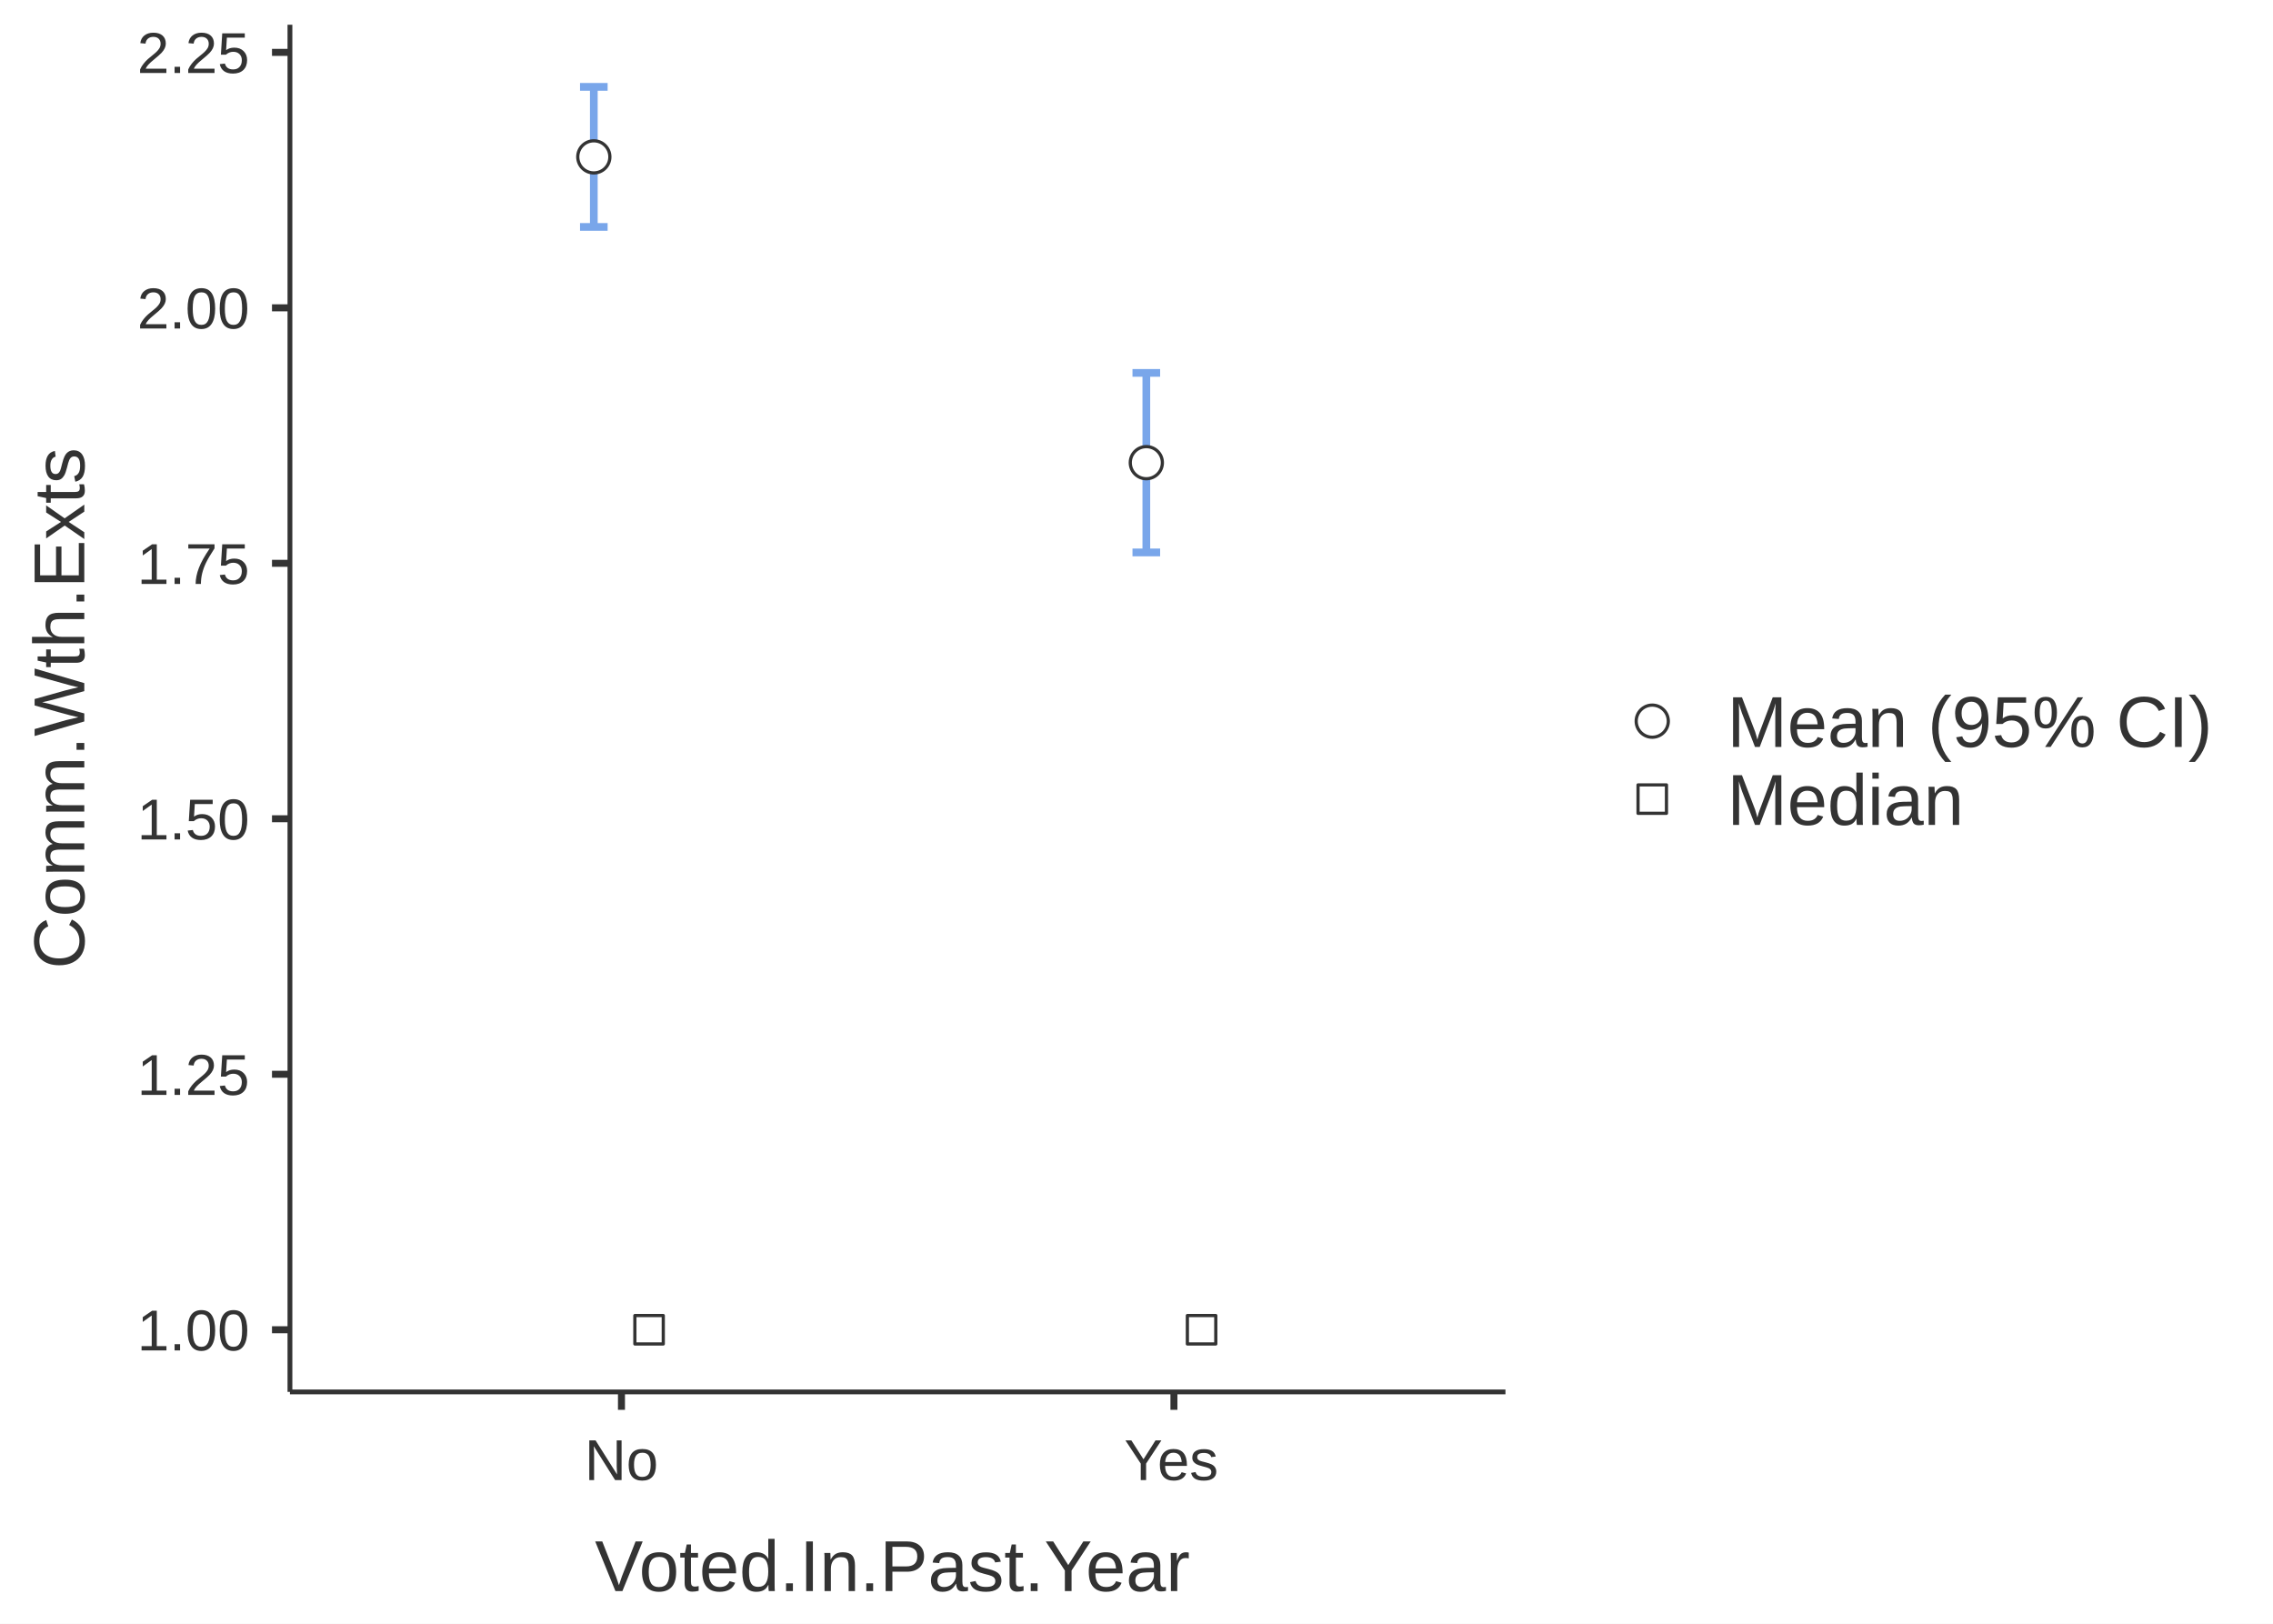
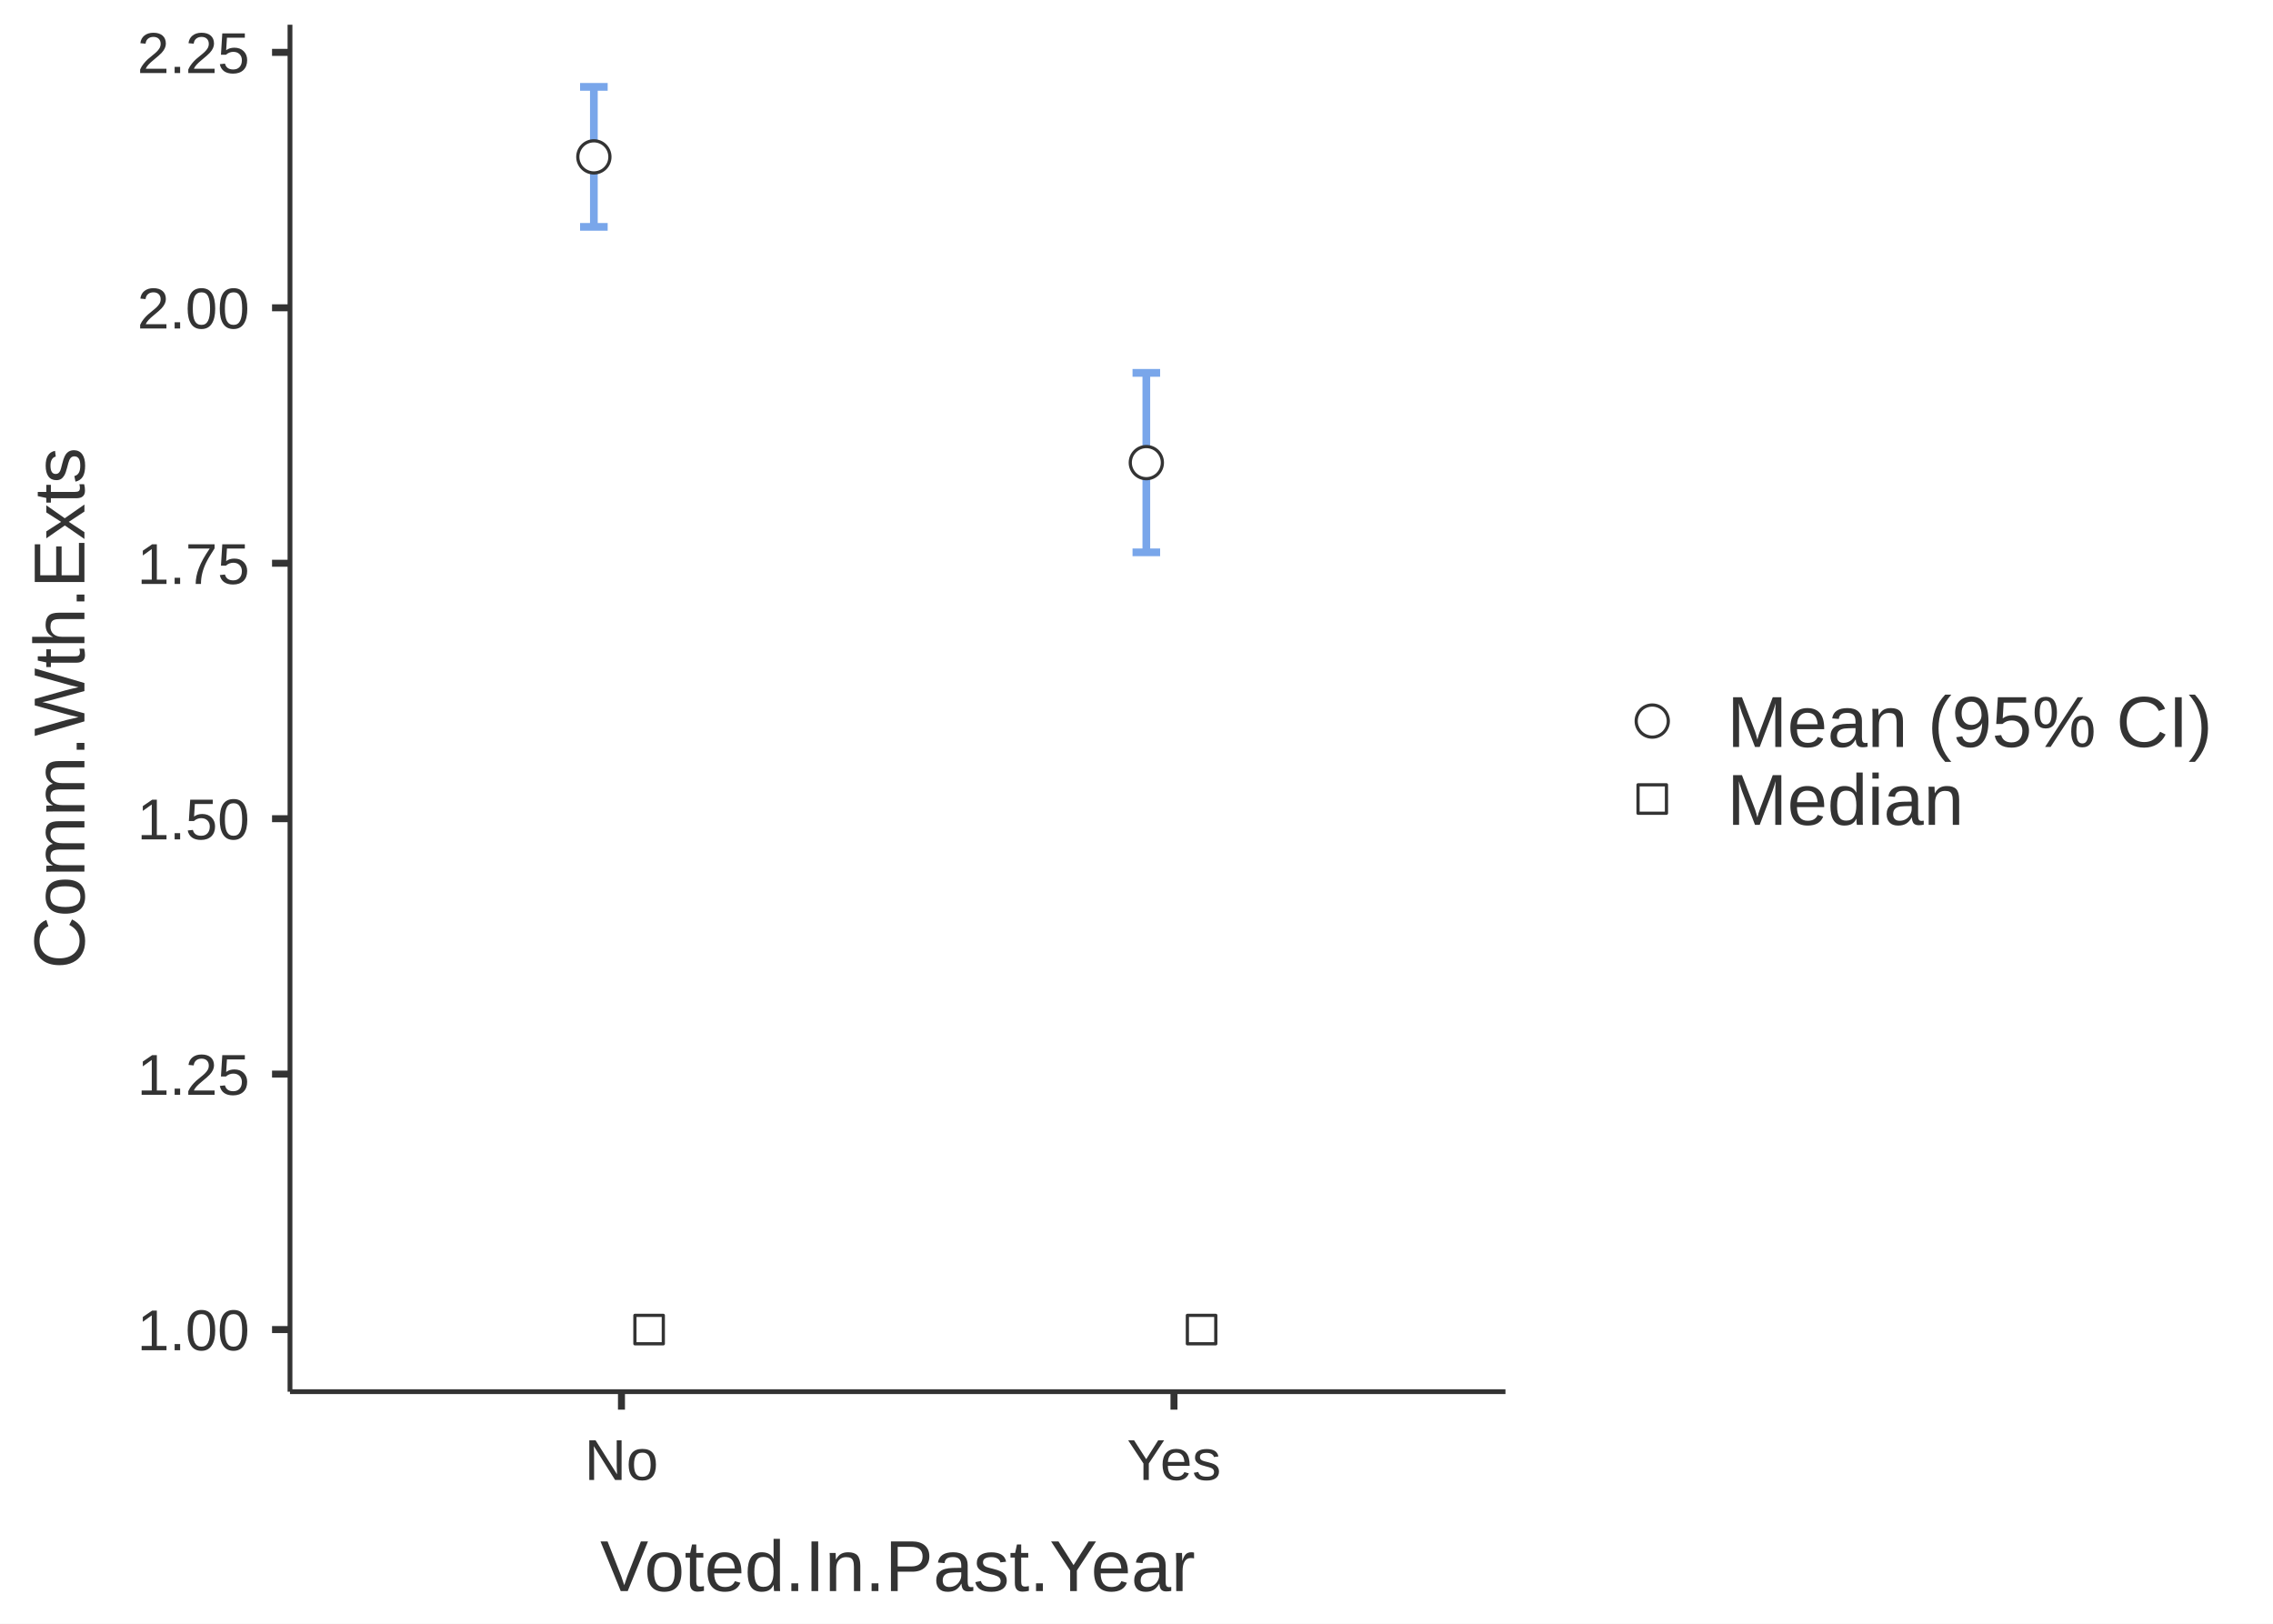
- <svg xmlns="http://www.w3.org/2000/svg" viewBox="0 0 504.00 360.00">
+ <svg xmlns="http://www.w3.org/2000/svg" class="svglite" width="504.00pt" height="360.00pt" viewBox="0 0 504.00 360.00">
  <defs>
    <style type="text/css">
-     line, polyline, polygon, path, rect, circle {
+     .svglite line, .svglite polyline, .svglite polygon, .svglite path, .svglite rect, .svglite circle {
      fill: none;
      stroke: #000000;
      stroke-linecap: round;
      stroke-linejoin: round;
      stroke-miterlimit: 10.00;
    }
  </style>
  </defs>
  <rect width="100%" height="100%" style="stroke: none; fill: #FFFFFF;" />
-   <rect x="0.00" y="0.00" width="504.00" height="360.00" style="stroke-width: 1.55; stroke: none;" />
  <defs>
-     <clipPath id="cpNjQuMjl8MzMzLjgxfDMwOC42MHw1LjQ4">
-       <rect x="64.29" y="5.48" width="269.51" height="303.12" />
-     </clipPath>
-   </defs>
-   <rect x="64.29" y="5.48" width="269.51" height="303.12" style="stroke-width: 1.55; stroke: none;" clip-path="url(#cpNjQuMjl8MzMzLjgxfDMwOC42MHw1LjQ4)" />
-   <polyline points="128.61,19.26 134.73,19.26 " style="stroke-width: 1.71; stroke: #79A6EA; stroke-linecap: butt;" clip-path="url(#cpNjQuMjl8MzMzLjgxfDMwOC42MHw1LjQ4)" />
-   <polyline points="131.67,19.26 131.67,50.31 " style="stroke-width: 1.71; stroke: #79A6EA; stroke-linecap: butt;" clip-path="url(#cpNjQuMjl8MzMzLjgxfDMwOC42MHw1LjQ4)" />
-   <polyline points="128.61,50.31 134.73,50.31 " style="stroke-width: 1.71; stroke: #79A6EA; stroke-linecap: butt;" clip-path="url(#cpNjQuMjl8MzMzLjgxfDMwOC42MHw1LjQ4)" />
-   <polyline points="251.11,82.68 257.24,82.68 " style="stroke-width: 1.71; stroke: #79A6EA; stroke-linecap: butt;" clip-path="url(#cpNjQuMjl8MzMzLjgxfDMwOC42MHw1LjQ4)" />
-   <polyline points="254.18,82.68 254.18,122.48 " style="stroke-width: 1.71; stroke: #79A6EA; stroke-linecap: butt;" clip-path="url(#cpNjQuMjl8MzMzLjgxfDMwOC42MHw1LjQ4)" />
-   <polyline points="251.11,122.48 257.24,122.48 " style="stroke-width: 1.71; stroke: #79A6EA; stroke-linecap: butt;" clip-path="url(#cpNjQuMjl8MzMzLjgxfDMwOC42MHw1LjQ4)" />
-   <circle cx="131.67" cy="34.78" r="3.56" style="stroke-width: 0.71; stroke: #333333; fill: #FFFFFF;" clip-path="url(#cpNjQuMjl8MzMzLjgxfDMwOC42MHw1LjQ4)" />
-   <circle cx="254.18" cy="102.58" r="3.56" style="stroke-width: 0.71; stroke: #333333; fill: #FFFFFF;" clip-path="url(#cpNjQuMjl8MzMzLjgxfDMwOC42MHw1LjQ4)" />
-   <rect x="140.77" y="291.67" width="6.30" height="6.30" style="stroke-width: 0.71; stroke: #333333; fill: #FFFFFF;" clip-path="url(#cpNjQuMjl8MzMzLjgxfDMwOC42MHw1LjQ4)" />
-   <rect x="263.28" y="291.67" width="6.30" height="6.30" style="stroke-width: 0.71; stroke: #333333; fill: #FFFFFF;" clip-path="url(#cpNjQuMjl8MzMzLjgxfDMwOC42MHw1LjQ4)" />
-   <defs>
-     <clipPath id="cpMC4wMHw1MDQuMDB8MzYwLjAwfDAuMDA=">
+     <clipPath id="cpMC4wMHw1MDQuMDB8MC4wMHwzNjAuMDA=">
      <rect x="0.00" y="0.00" width="504.00" height="360.00" />
    </clipPath>
  </defs>
-   <polyline points="64.29,308.60 64.29,5.48 " style="stroke-width: 1.07; stroke: #333333; stroke-linecap: butt;" clip-path="url(#cpMC4wMHw1MDQuMDB8MzYwLjAwfDAuMDA=)" />
-   <g clip-path="url(#cpMC4wMHw1MDQuMDB8MzYwLjAwfDAuMDA=)">
-     <text x="30.42" y="299.40" style="font-size: 12.80px; fill: #333333; font-family: Arial;" textLength="24.91px" lengthAdjust="spacingAndGlyphs">1.00</text>
+   <g clip-path="url(#cpMC4wMHw1MDQuMDB8MC4wMHwzNjAuMDA=)">
+     <rect x="0.00" y="0.00" width="504.00" height="360.00" style="stroke-width: 1.55; stroke: none;" />
  </g>
-   <g clip-path="url(#cpMC4wMHw1MDQuMDB8MzYwLjAwfDAuMDA=)">
-     <text x="30.42" y="242.76" style="font-size: 12.80px; fill: #333333; font-family: Arial;" textLength="24.91px" lengthAdjust="spacingAndGlyphs">1.25</text>
+   <defs>
+     <clipPath id="cpNjQuMzB8MzMzLjgxfDUuNDh8MzA4LjU1">
+       <rect x="64.30" y="5.48" width="269.50" height="303.08" />
+     </clipPath>
+   </defs>
+   <g clip-path="url(#cpNjQuMzB8MzMzLjgxfDUuNDh8MzA4LjU1)">
+     <rect x="64.30" y="5.48" width="269.50" height="303.08" style="stroke-width: 1.55; stroke: none;" />
+     <polyline points="128.62,19.26 134.74,19.26 " style="stroke-width: 1.71; stroke: #79A6EA; stroke-linecap: butt;" />
+     <polyline points="131.68,19.26 131.68,50.30 " style="stroke-width: 1.71; stroke: #79A6EA; stroke-linecap: butt;" />
+     <polyline points="128.62,50.30 134.74,50.30 " style="stroke-width: 1.71; stroke: #79A6EA; stroke-linecap: butt;" />
+     <polyline points="251.12,82.67 257.24,82.67 " style="stroke-width: 1.71; stroke: #79A6EA; stroke-linecap: butt;" />
+     <polyline points="254.18,82.67 254.18,122.46 " style="stroke-width: 1.71; stroke: #79A6EA; stroke-linecap: butt;" />
+     <polyline points="251.12,122.46 257.24,122.46 " style="stroke-width: 1.71; stroke: #79A6EA; stroke-linecap: butt;" />
+     <circle cx="131.68" cy="34.78" r="3.56" style="stroke-width: 0.71; stroke: #333333; fill: #FFFFFF;" />
+     <circle cx="254.18" cy="102.57" r="3.56" style="stroke-width: 0.71; stroke: #333333; fill: #FFFFFF;" />
+     <rect x="140.78" y="291.63" width="6.30" height="6.30" style="stroke-width: 0.71; stroke: #333333; fill: #FFFFFF;" />
+     <rect x="263.28" y="291.63" width="6.30" height="6.30" style="stroke-width: 0.71; stroke: #333333; fill: #FFFFFF;" />
  </g>
-   <g clip-path="url(#cpMC4wMHw1MDQuMDB8MzYwLjAwfDAuMDA=)">
-     <text x="30.42" y="186.12" style="font-size: 12.80px; fill: #333333; font-family: Arial;" textLength="24.91px" lengthAdjust="spacingAndGlyphs">1.50</text>
-   </g>
-   <g clip-path="url(#cpMC4wMHw1MDQuMDB8MzYwLjAwfDAuMDA=)">
-     <text x="30.42" y="129.47" style="font-size: 12.80px; fill: #333333; font-family: Arial;" textLength="24.91px" lengthAdjust="spacingAndGlyphs">1.75</text>
-   </g>
-   <g clip-path="url(#cpMC4wMHw1MDQuMDB8MzYwLjAwfDAuMDA=)">
-     <text x="30.42" y="72.83" style="font-size: 12.80px; fill: #333333; font-family: Arial;" textLength="24.91px" lengthAdjust="spacingAndGlyphs">2.00</text>
-   </g>
-   <g clip-path="url(#cpMC4wMHw1MDQuMDB8MzYwLjAwfDAuMDA=)">
-     <text x="30.42" y="16.19" style="font-size: 12.80px; fill: #333333; font-family: Arial;" textLength="24.91px" lengthAdjust="spacingAndGlyphs">2.25</text>
-   </g>
-   <polyline points="60.31,294.82 64.29,294.82 " style="stroke-width: 1.55; stroke: #333333; stroke-linecap: butt;" clip-path="url(#cpMC4wMHw1MDQuMDB8MzYwLjAwfDAuMDA=)" />
-   <polyline points="60.31,238.18 64.29,238.18 " style="stroke-width: 1.55; stroke: #333333; stroke-linecap: butt;" clip-path="url(#cpMC4wMHw1MDQuMDB8MzYwLjAwfDAuMDA=)" />
-   <polyline points="60.31,181.53 64.29,181.53 " style="stroke-width: 1.55; stroke: #333333; stroke-linecap: butt;" clip-path="url(#cpMC4wMHw1MDQuMDB8MzYwLjAwfDAuMDA=)" />
-   <polyline points="60.31,124.89 64.29,124.89 " style="stroke-width: 1.55; stroke: #333333; stroke-linecap: butt;" clip-path="url(#cpMC4wMHw1MDQuMDB8MzYwLjAwfDAuMDA=)" />
-   <polyline points="60.31,68.25 64.29,68.25 " style="stroke-width: 1.55; stroke: #333333; stroke-linecap: butt;" clip-path="url(#cpMC4wMHw1MDQuMDB8MzYwLjAwfDAuMDA=)" />
-   <polyline points="60.31,11.61 64.29,11.61 " style="stroke-width: 1.55; stroke: #333333; stroke-linecap: butt;" clip-path="url(#cpMC4wMHw1MDQuMDB8MzYwLjAwfDAuMDA=)" />
-   <polyline points="64.29,308.60 333.81,308.60 " style="stroke-width: 1.07; stroke: #333333; stroke-linecap: butt;" clip-path="url(#cpMC4wMHw1MDQuMDB8MzYwLjAwfDAuMDA=)" />
-   <polyline points="137.80,312.58 137.80,308.60 " style="stroke-width: 1.55; stroke: #333333; stroke-linecap: butt;" clip-path="url(#cpMC4wMHw1MDQuMDB8MzYwLjAwfDAuMDA=)" />
-   <polyline points="260.30,312.58 260.30,308.60 " style="stroke-width: 1.55; stroke: #333333; stroke-linecap: butt;" clip-path="url(#cpMC4wMHw1MDQuMDB8MzYwLjAwfDAuMDA=)" />
-   <g clip-path="url(#cpMC4wMHw1MDQuMDB8MzYwLjAwfDAuMDA=)">
-     <text x="129.62" y="328.15" style="font-size: 12.80px; fill: #333333; font-family: Arial;" textLength="16.36px" lengthAdjust="spacingAndGlyphs">No</text>
-   </g>
-   <g clip-path="url(#cpMC4wMHw1MDQuMDB8MzYwLjAwfDAuMDA=)">
-     <text x="249.27" y="328.15" style="font-size: 12.80px; fill: #333333; font-family: Arial;" textLength="22.06px" lengthAdjust="spacingAndGlyphs">Yes</text>
-   </g>
-   <g clip-path="url(#cpMC4wMHw1MDQuMDB8MzYwLjAwfDAuMDA=)">
-     <text x="131.90" y="352.76" style="font-size: 16.00px; fill: #333333; font-family: Arial;" textLength="134.30px" lengthAdjust="spacingAndGlyphs">Voted.In.Past.Year</text>
-   </g>
-   <g clip-path="url(#cpMC4wMHw1MDQuMDB8MzYwLjAwfDAuMDA=)">
-     <text transform="translate(18.69,214.82) rotate(-90)" style="font-size: 16.00px; fill: #333333; font-family: Arial;" textLength="115.56px" lengthAdjust="spacingAndGlyphs">Comm.Wth.Exts</text>
-   </g>
-   <rect x="349.75" y="120.30" width="148.77" height="73.48" style="stroke-width: 1.55; stroke: none;" clip-path="url(#cpMC4wMHw1MDQuMDB8MzYwLjAwfDAuMDA=)" />
-   <circle cx="366.36" cy="159.89" r="3.56" style="stroke-width: 0.71; stroke: #333333; fill: #FFFFFF;" clip-path="url(#cpMC4wMHw1MDQuMDB8MzYwLjAwfDAuMDA=)" />
-   <rect x="363.21" y="174.02" width="6.30" height="6.30" style="stroke-width: 0.71; stroke: #333333; fill: #FFFFFF;" clip-path="url(#cpMC4wMHw1MDQuMDB8MzYwLjAwfDAuMDA=)" />
-   <g clip-path="url(#cpMC4wMHw1MDQuMDB8MzYwLjAwfDAuMDA=)">
-     <text x="382.97" y="165.61" style="font-size: 16.00px; fill: #333333; font-family: Arial;" textLength="107.59px" lengthAdjust="spacingAndGlyphs">Mean (95% CI)</text>
-   </g>
-   <g clip-path="url(#cpMC4wMHw1MDQuMDB8MzYwLjAwfDAuMDA=)">
-     <text x="382.97" y="182.89" style="font-size: 16.00px; fill: #333333; font-family: Arial;" textLength="52.48px" lengthAdjust="spacingAndGlyphs">Median</text>
+   <g clip-path="url(#cpMC4wMHw1MDQuMDB8MC4wMHwzNjAuMDA=)">
+     <polyline points="64.30,308.55 64.30,5.48 " style="stroke-width: 1.07; stroke: #333333; stroke-linecap: butt;" />
+     <text x="42.89" y="299.37" text-anchor="middle" style="font-size: 12.80px; fill: #333333; font-family: Arial;" textLength="24.90px" lengthAdjust="spacingAndGlyphs">1.00</text>
+     <text x="42.89" y="242.73" text-anchor="middle" style="font-size: 12.80px; fill: #333333; font-family: Arial;" textLength="24.90px" lengthAdjust="spacingAndGlyphs">1.25</text>
+     <text x="42.89" y="186.10" text-anchor="middle" style="font-size: 12.80px; fill: #333333; font-family: Arial;" textLength="24.90px" lengthAdjust="spacingAndGlyphs">1.50</text>
+     <text x="42.89" y="129.47" text-anchor="middle" style="font-size: 12.80px; fill: #333333; font-family: Arial;" textLength="24.90px" lengthAdjust="spacingAndGlyphs">1.75</text>
+     <text x="42.89" y="72.83" text-anchor="middle" style="font-size: 12.80px; fill: #333333; font-family: Arial;" textLength="24.90px" lengthAdjust="spacingAndGlyphs">2.00</text>
+     <text x="42.89" y="16.20" text-anchor="middle" style="font-size: 12.80px; fill: #333333; font-family: Arial;" textLength="24.90px" lengthAdjust="spacingAndGlyphs">2.25</text>
+     <polyline points="60.32,294.78 64.30,294.78 " style="stroke-width: 1.55; stroke: #333333; stroke-linecap: butt;" />
+     <polyline points="60.32,238.14 64.30,238.14 " style="stroke-width: 1.55; stroke: #333333; stroke-linecap: butt;" />
+     <polyline points="60.32,181.51 64.30,181.51 " style="stroke-width: 1.55; stroke: #333333; stroke-linecap: butt;" />
+     <polyline points="60.32,124.88 64.30,124.88 " style="stroke-width: 1.55; stroke: #333333; stroke-linecap: butt;" />
+     <polyline points="60.32,68.24 64.30,68.24 " style="stroke-width: 1.55; stroke: #333333; stroke-linecap: butt;" />
+     <polyline points="60.32,11.61 64.30,11.61 " style="stroke-width: 1.55; stroke: #333333; stroke-linecap: butt;" />
+     <polyline points="64.30,308.55 333.81,308.55 " style="stroke-width: 1.07; stroke: #333333; stroke-linecap: butt;" />
+     <polyline points="137.80,312.54 137.80,308.55 " style="stroke-width: 1.55; stroke: #333333; stroke-linecap: butt;" />
+     <polyline points="260.31,312.54 260.31,308.55 " style="stroke-width: 1.55; stroke: #333333; stroke-linecap: butt;" />
+     <text x="137.80" y="328.13" text-anchor="middle" style="font-size: 12.80px; fill: #333333; font-family: Arial;" textLength="16.36px" lengthAdjust="spacingAndGlyphs">No</text>
+     <text x="260.31" y="328.13" text-anchor="middle" style="font-size: 12.80px; fill: #333333; font-family: Arial;" textLength="22.05px" lengthAdjust="spacingAndGlyphs">Yes</text>
+     <text x="199.05" y="352.76" text-anchor="middle" style="font-size: 16.00px; fill: #333333; font-family: Arial;" textLength="134.29px" lengthAdjust="spacingAndGlyphs">Voted.In.Past.Year</text>
+     <text transform="translate(18.72,157.02) rotate(-90)" text-anchor="middle" style="font-size: 16.00px; fill: #333333; font-family: Arial;" textLength="115.55px" lengthAdjust="spacingAndGlyphs">Comm.Wth.Exts</text>
+     <rect x="349.75" y="120.28" width="148.77" height="73.48" style="stroke-width: 1.55; stroke: none;" />
+     <circle cx="366.36" cy="159.87" r="3.56" style="stroke-width: 0.71; stroke: #333333; fill: #FFFFFF;" />
+     <rect x="363.21" y="174.00" width="6.30" height="6.30" style="stroke-width: 0.71; stroke: #333333; fill: #FFFFFF;" />
+     <text x="382.97" y="165.60" style="font-size: 16.00px; fill: #333333; font-family: Arial;" textLength="107.59px" lengthAdjust="spacingAndGlyphs">Mean (95% CI)</text>
+     <text x="382.97" y="182.88" style="font-size: 16.00px; fill: #333333; font-family: Arial;" textLength="52.48px" lengthAdjust="spacingAndGlyphs">Median</text>
  </g>
</svg>
